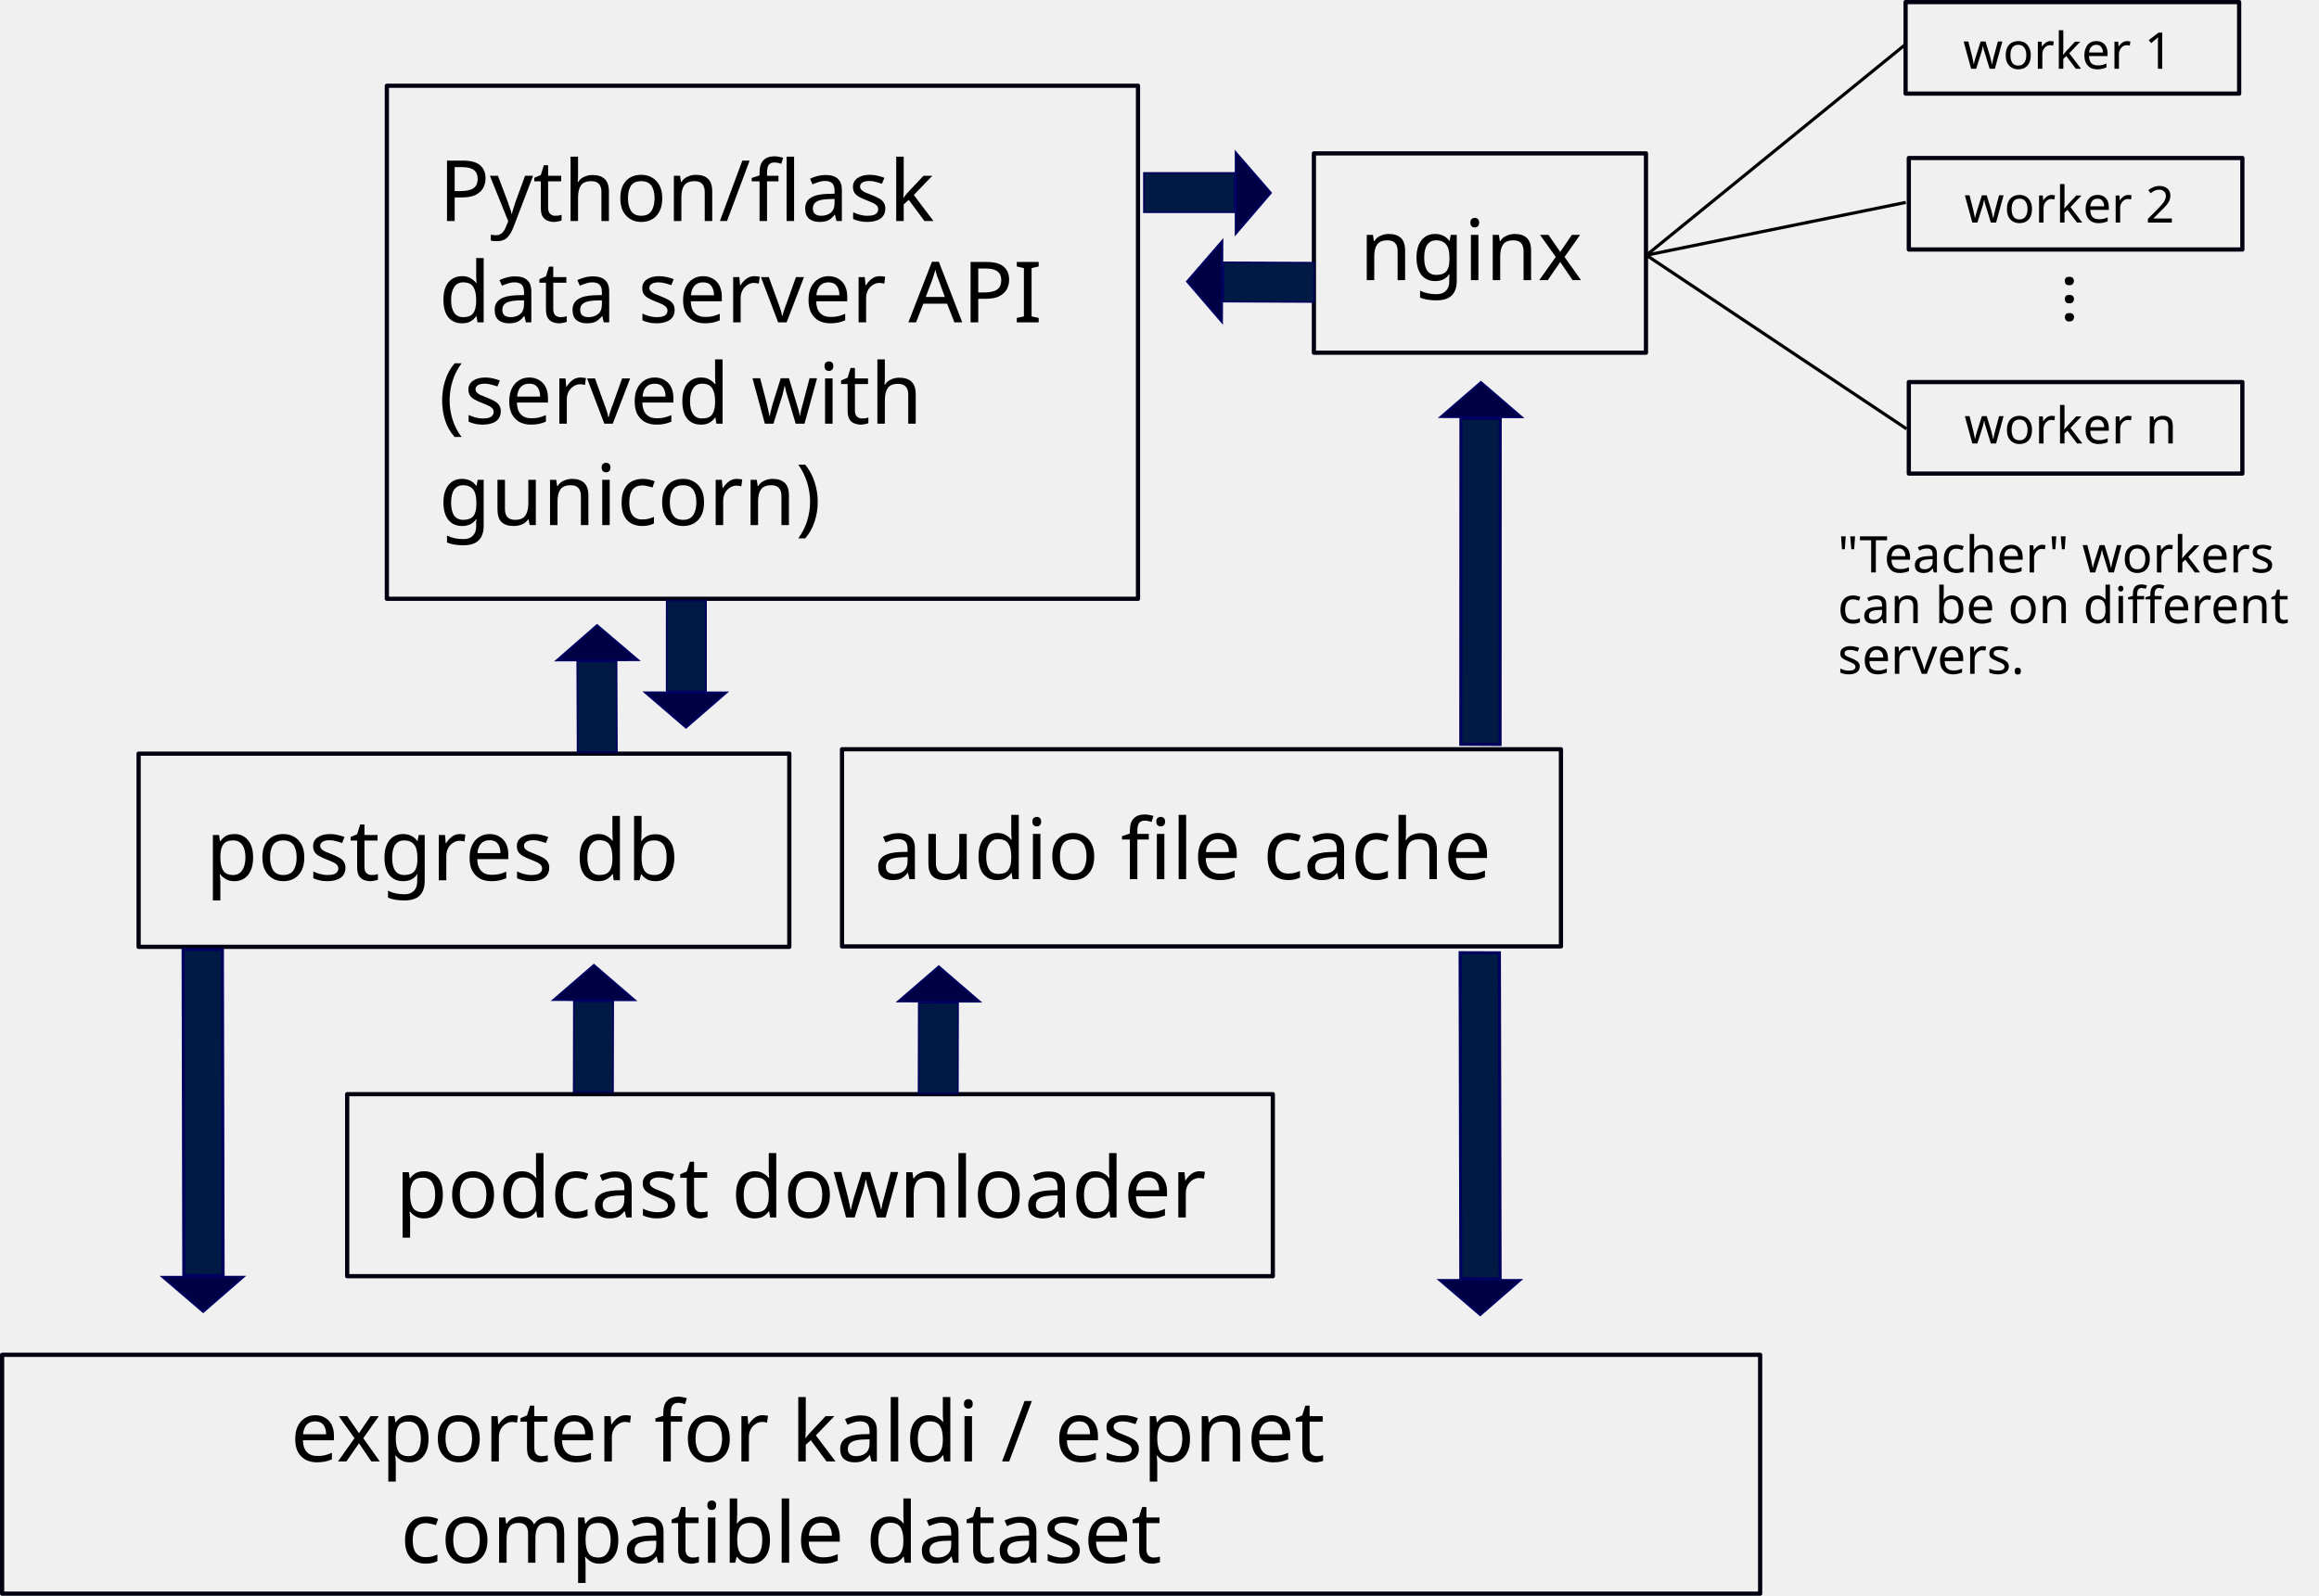
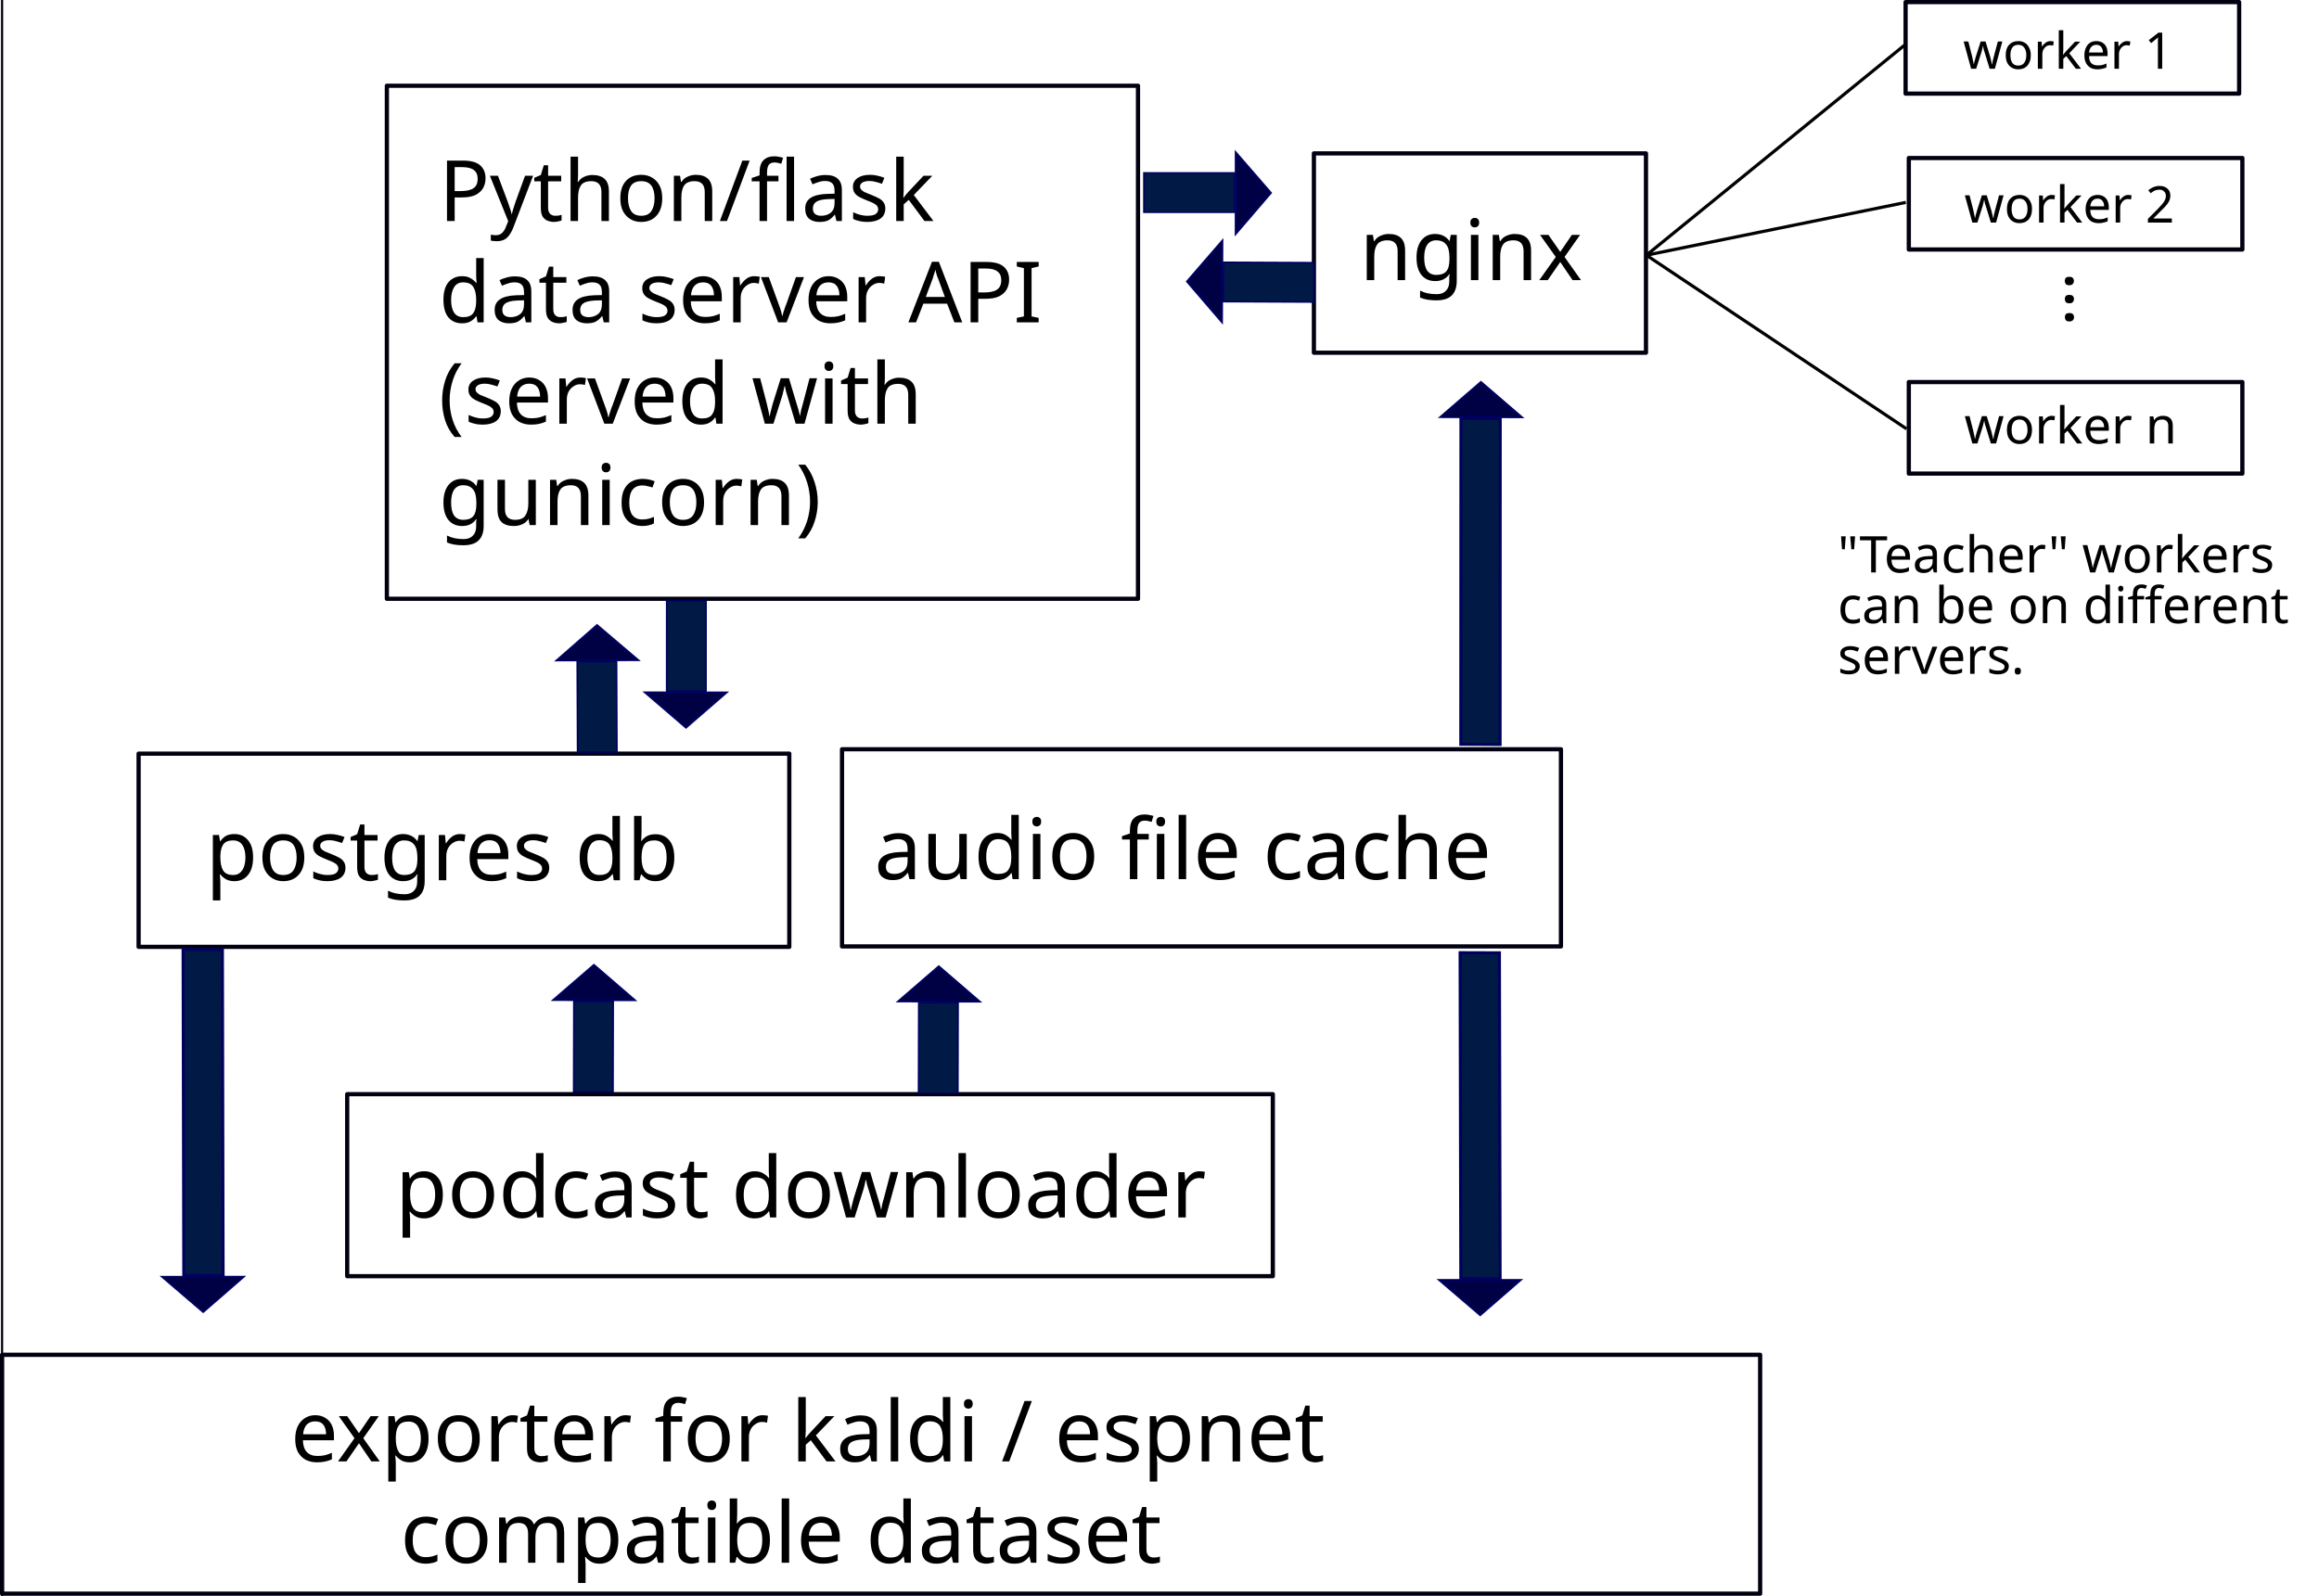
<svg xmlns="http://www.w3.org/2000/svg" width="193.687mm" height="133.316mm" viewBox="0 0 193.687 133.316" version="1.1" id="svg5">
  <defs id="defs2">
    <linearGradient id="linearGradient948">
      <stop style="stop-color:#000000;stop-opacity:1;" offset="0" id="stop946" />
    </linearGradient>
  </defs>
  <g id="layer1" transform="translate(8.744392,-7.145985)">
+     <rect style="fill:#ffffff;fill-opacity:1;stroke:#000010;stroke-width:0.353;stroke-linejoin:round;stroke-miterlimit:4;stroke-dasharray:none;stroke-opacity:1;paint-order:stroke markers fill" id="rect49361" width="193.675" height="133.879" x="-8.48" y="6.881" />
    <rect style="fill:none;fill-opacity:1;stroke:#000010;stroke-width:0.353;stroke-linejoin:round;stroke-miterlimit:4;stroke-dasharray:none;stroke-opacity:1;paint-order:stroke markers fill" id="rect846" width="62.737" height="42.861" x="23.567" y="14.309" />
    <rect style="fill:none;fill-opacity:1;stroke:#000010;stroke-width:0.353;stroke-linejoin:round;stroke-miterlimit:4;stroke-dasharray:none;stroke-opacity:1;paint-order:stroke markers fill" id="rect846-9" width="54.346" height="16.141" x="2.833" y="70.107" />
    <rect style="fill:none;fill-opacity:1;stroke:#000010;stroke-width:0.353;stroke-linejoin:round;stroke-miterlimit:4;stroke-dasharray:none;stroke-opacity:1;paint-order:stroke markers fill" id="rect846-4" width="77.31" height="15.203" x="20.254" y="98.557" />
    <rect style="fill:none;fill-opacity:1;stroke:#000010;stroke-width:0.353;stroke-linejoin:round;stroke-miterlimit:4;stroke-dasharray:none;stroke-opacity:1;paint-order:stroke markers fill" id="rect846-4-1" width="146.834" height="19.956" x="-8.568" y="120.329" />
    <rect style="fill:none;fill-opacity:1;stroke:#000010;stroke-width:0.353;stroke-linejoin:round;stroke-miterlimit:4;stroke-dasharray:none;stroke-opacity:1;paint-order:stroke markers fill" id="rect846-7" width="27.735" height="16.65" x="100.995" y="19.961" />
    <rect style="fill:none;fill-opacity:1;stroke:#000010;stroke-width:0.353;stroke-linejoin:round;stroke-miterlimit:4;stroke-dasharray:none;stroke-opacity:1;paint-order:stroke markers fill" id="rect846-7-4" width="27.859" height="7.644" x="150.414" y="7.322" />
    <rect style="fill:none;fill-opacity:1;stroke:#000010;stroke-width:0.353;stroke-linejoin:round;stroke-miterlimit:4;stroke-dasharray:none;stroke-opacity:1;paint-order:stroke markers fill" id="rect846-7-4-9" width="27.859" height="7.644" x="150.683" y="20.346" />
    <rect style="fill:none;fill-opacity:1;stroke:#000010;stroke-width:0.353;stroke-linejoin:round;stroke-miterlimit:4;stroke-dasharray:none;stroke-opacity:1;paint-order:stroke markers fill" id="rect846-7-4-9-7" width="27.859" height="7.644" x="150.683" y="39.065" />
    <rect style="fill:none;fill-opacity:1;stroke:#000010;stroke-width:0.353;stroke-linejoin:round;stroke-miterlimit:4;stroke-dasharray:none;stroke-opacity:1;paint-order:stroke markers fill" id="rect846-7-6" width="60.046" height="16.471" x="61.583" y="69.741" />
    <text xml:space="preserve" style="font-style:normal;font-weight:normal;font-size:10.583px;line-height:0.8;font-family:sans-serif;fill:#000000;fill-opacity:1;stroke:none;stroke-width:0.265" x="27.903" y="25.61" id="text3654">
      <tspan id="tspan3652" style="font-size:7.056px;stroke-width:0.265" x="27.903" y="25.61">Python/flask</tspan>
      <tspan style="font-size:7.056px;stroke-width:0.265" x="27.903" y="34.077" id="tspan3658">data server API</tspan>
      <tspan style="font-size:7.056px;stroke-width:0.265" x="27.903" y="42.543" id="tspan3660">(served with</tspan>
      <tspan style="font-size:7.056px;stroke-width:0.265" id="tspan6724" x="27.903" y="51.01">gunicorn)</tspan>
    </text>
    <text xml:space="preserve" style="font-style:normal;font-weight:normal;font-size:10.583px;line-height:0.8;font-family:sans-serif;fill:#000000;fill-opacity:1;stroke:none;stroke-width:0.353;stroke-miterlimit:4;stroke-dasharray:none" x="24.291" y="100.391" id="text3654-3">
      <tspan style="font-size:7.056px;stroke-width:0.353;stroke-miterlimit:4;stroke-dasharray:none" id="tspan6724-0" x="24.291" y="100.391" />
      <tspan style="font-size:7.056px;stroke-width:0.353;stroke-miterlimit:4;stroke-dasharray:none" x="24.291" y="108.857" id="tspan12608">podcast downloader</tspan>
    </text>
    <text xml:space="preserve" style="font-style:normal;font-weight:normal;font-size:10.583px;line-height:0.8;font-family:sans-serif;fill:#000000;fill-opacity:1;stroke:none;stroke-width:0.265" x="15.523" y="120.769" id="text3654-3-7">
      <tspan style="font-size:7.056px;stroke-width:0.265" id="tspan6724-0-0" x="15.523" y="120.769" />
      <tspan style="font-size:7.056px;stroke-width:0.265" x="15.523" y="129.235" id="tspan12608-8">exporter for kaldi / espnet</tspan>
      <tspan style="font-size:7.056px;stroke-width:0.265" x="15.523" y="137.702" id="tspan46784">     compatible dataset</tspan>
    </text>
    <text xml:space="preserve" style="font-style:normal;font-weight:normal;font-size:10.583px;line-height:0.8;font-family:sans-serif;fill:#000000;fill-opacity:1;stroke:none;stroke-width:0.265" x="104.816" y="30.551" id="text3654-2">
      <tspan style="font-size:7.056px;stroke-width:0.265" id="tspan6724-1" x="104.816" y="30.551">nginx</tspan>
      <tspan style="font-size:7.056px;stroke-width:0.265" x="104.816" y="39.017" id="tspan8713" />
    </text>
    <text xml:space="preserve" style="font-style:normal;font-weight:normal;font-size:10.583px;line-height:0.8;font-family:sans-serif;fill:#000000;fill-opacity:1;stroke:none;stroke-width:0.265" x="64.277" y="80.595" id="text3654-2-79">
      <tspan style="font-size:7.056px;stroke-width:0.265" id="tspan6724-1-4" x="64.277" y="80.595">audio file cache</tspan>
      <tspan style="font-size:7.056px;stroke-width:0.265" x="64.277" y="89.061" id="tspan18038" />
      <tspan style="font-size:7.056px;stroke-width:0.265" x="64.277" y="97.528" id="tspan8713-1" />
    </text>
    <text xml:space="preserve" style="font-style:normal;font-weight:normal;font-size:10.583px;line-height:0.8;font-family:sans-serif;fill:#000000;fill-opacity:1;stroke:none;stroke-width:0.265" x="8.44" y="80.683" id="text3654-2-7">
      <tspan style="font-size:7.056px;stroke-width:0.265" id="tspan6724-1-3" x="8.44" y="80.683">postgres db</tspan>
      <tspan style="font-size:7.056px;stroke-width:0.265" x="8.44" y="89.15" id="tspan8713-7" />
    </text>
    <rect style="fill:#001945;fill-opacity:1;stroke:#00005f;stroke-width:0.132;stroke-opacity:1" id="rect4176-0" width="7.567" height="3.286" x="86.796" y="21.592" />
    <path style="fill:#000044;fill-opacity:1;fill-rule:evenodd;stroke:#000061;stroke-width:0.165px;stroke-linecap:butt;stroke-linejoin:miter;stroke-opacity:1" d="m 94.466,26.68 2.935,-3.42 -2.932,-3.38 z" id="path4180-4" />
    <rect style="fill:#001945;fill-opacity:1;stroke:#00005f;stroke-width:0.132;stroke-opacity:1" id="rect4176-0-8" width="7.567" height="3.286" x="-101.138" y="-31.928" transform="rotate(-179.7453)" />
    <path style="fill:#000044;fill-opacity:1;fill-rule:evenodd;stroke:#000061;stroke-width:0.165px;stroke-linecap:butt;stroke-linejoin:miter;stroke-opacity:1" d="m 93.348,27.256 -2.95,3.407 2.917,3.393 z" id="path4180-4-4" />
    <rect style="fill:#001945;fill-opacity:1;stroke:#00005f;stroke-width:0.132;stroke-opacity:1" id="rect4176-0-83" width="7.567" height="3.286" x="-70.138" y="39.219" transform="rotate(-90.22678)" />
    <path style="fill:#000044;fill-opacity:1;fill-rule:evenodd;stroke:#000061;stroke-width:0.165px;stroke-linecap:butt;stroke-linejoin:miter;stroke-opacity:1" d="m 44.553,62.292 -3.432,-2.921 -3.368,2.945 z" id="path4180-4-5" />
    <rect style="fill:#001945;fill-opacity:1;stroke:#00005f;stroke-width:0.132;stroke-opacity:1" id="rect4176-0-8-00" width="7.567" height="3.286" x="57.303" y="-50.253" transform="rotate(90.0279)" />
    <path style="fill:#000044;fill-opacity:1;fill-rule:evenodd;stroke:#000061;stroke-width:0.165px;stroke-linecap:butt;stroke-linejoin:miter;stroke-opacity:1" d="m 45.134,64.995 3.418,2.936 3.381,-2.93 z" id="path4180-4-4-6" />
    <rect style="fill:#001945;fill-opacity:1;stroke:#00005f;stroke-width:0.132;stroke-opacity:1" id="rect4176-0-8-0" width="7.567" height="3.286" x="-98.326" y="68.196" transform="rotate(-89.87053)" />
    <path style="fill:#000044;fill-opacity:1;fill-rule:evenodd;stroke:#000061;stroke-width:0.165px;stroke-linecap:butt;stroke-linejoin:miter;stroke-opacity:1" d="M 73.078,90.821 69.665,87.879 66.279,90.803 Z" id="path4180-4-4-5" />
    <rect style="fill:#001945;fill-opacity:1;stroke:#00005f;stroke-width:0.132;stroke-opacity:1" id="rect4176-0-8-0-1" width="7.567" height="3.286" x="-98.272" y="39.392" transform="rotate(-89.87053)" />
    <path style="fill:#000044;fill-opacity:1;fill-rule:evenodd;stroke:#000061;stroke-width:0.165px;stroke-linecap:butt;stroke-linejoin:miter;stroke-opacity:1" d="M 44.274,90.702 40.861,87.76 37.474,90.684 Z" id="path4180-4-4-5-0" />
    <rect style="fill:#001945;fill-opacity:1;stroke:#00005f;stroke-width:0.25;stroke-opacity:1" id="rect4176-0-4" width="27.231" height="3.286" x="-68.666" y="113.294" transform="matrix(4.486114e-4,-0.9999999,0.9999831,0.00580893,0,0)" />
    <path style="fill:#000044;fill-opacity:1;fill-rule:evenodd;stroke:#000061;stroke-width:0.165px;stroke-linecap:butt;stroke-linejoin:miter;stroke-opacity:1" d="m 118.361,41.999 -3.415,-2.94 -3.385,2.927 z" id="path4180-4-7" />
    <rect style="fill:#001945;fill-opacity:1;stroke:#00005f;stroke-width:0.25;stroke-opacity:1" id="rect4176-0-4-4" width="27.231" height="3.286" x="86.372" y="-116.306" transform="matrix(0.00214461,0.9999977,-0.9999948,-0.00321573,0,0)" />
    <path style="fill:#000044;fill-opacity:1;fill-rule:evenodd;stroke:#000061;stroke-width:0.165px;stroke-linecap:butt;stroke-linejoin:miter;stroke-opacity:1" d="m 111.462,114.084 3.423,2.931 3.377,-2.935 z" id="path4180-4-7-7" />
    <rect style="fill:#001945;fill-opacity:1;stroke:#00005f;stroke-width:0.25;stroke-opacity:1" id="rect4176-0-4-4-9" width="27.231" height="3.286" x="86.448" y="-9.647" transform="matrix(0.00214461,0.9999977,-0.9999948,-0.00321573,0,0)" />
    <path style="fill:#000044;fill-opacity:1;fill-rule:evenodd;stroke:#000061;stroke-width:0.165px;stroke-linecap:butt;stroke-linejoin:miter;stroke-opacity:1" d="m 4.803,113.817 3.423,2.931 3.377,-2.935 z" id="path4180-4-7-7-8" />
    <path style="fill:none;stroke:#000000;stroke-width:0.265px;stroke-linecap:butt;stroke-linejoin:miter;stroke-opacity:1" d="M 128.763,28.465 150.38,10.876" id="path27727" />
    <path style="fill:none;stroke:#000000;stroke-width:0.265px;stroke-linecap:butt;stroke-linejoin:miter;stroke-opacity:1" d="m 128.763,28.465 21.731,14.508" id="path27727-2" />
    <path style="fill:none;stroke:#000000;stroke-width:0.265px;stroke-linecap:butt;stroke-linejoin:miter;stroke-opacity:1" d="m 128.763,28.465 21.67,-4.41" id="path27727-2-3" />
    <text xml:space="preserve" style="font-style:normal;font-weight:normal;font-size:4.233px;line-height:1.25;font-family:sans-serif;fill:#000000;fill-opacity:1;stroke:none;stroke-width:0.265" x="155.214" y="12.89" id="text29212">
      <tspan id="tspan29210" style="font-size:4.233px;stroke-width:0.265" x="155.214" y="12.89">worker 1</tspan>
    </text>
    <text xml:space="preserve" style="font-style:normal;font-weight:normal;font-size:4.233px;line-height:1.25;font-family:sans-serif;fill:#000000;fill-opacity:1;stroke:none;stroke-width:0.265" x="155.317" y="25.744" id="text29212-0">
      <tspan id="tspan29210-4" style="font-size:4.233px;stroke-width:0.265" x="155.317" y="25.744">worker 2</tspan>
    </text>
    <text xml:space="preserve" style="font-style:normal;font-weight:normal;font-size:4.233px;line-height:1.25;font-family:sans-serif;fill:#000000;fill-opacity:1;stroke:none;stroke-width:0.265" x="155.317" y="44.194" id="text29212-0-0">
      <tspan style="font-size:4.233px;stroke-width:0.265" x="155.317" y="44.194" id="tspan35124">worker n</tspan>
    </text>
    <text xml:space="preserve" style="font-style:normal;font-weight:normal;font-size:10.583px;line-height:0;font-family:sans-serif;fill:#000000;fill-opacity:1;stroke:none;stroke-width:0.265" x="144.741" y="54.971" id="text32024">
      <tspan id="tspan32022" style="font-size:4.233px;line-height:1;stroke-width:0.265" x="144.741" y="54.971">"Teacher" workers</tspan>
      <tspan style="font-size:4.233px;line-height:1;stroke-width:0.265" x="144.741" y="59.204" id="tspan32026">can be on different</tspan>
      <tspan style="font-size:4.233px;line-height:1;stroke-width:0.265" id="tspan33328" x="144.741" y="63.437">servers.</tspan>
    </text>
    <text xml:space="preserve" style="font-style:normal;font-weight:normal;font-size:5.644px;line-height:1;font-family:sans-serif;fill:#000000;fill-opacity:1;stroke:none;stroke-width:0.265" x="30.427" y="-163.682" id="text36144" transform="rotate(89.80429)">
      <tspan id="tspan36142" style="font-size:5.644px;stroke-width:0.265" x="30.427" y="-163.682">...</tspan>
    </text>
  </g>
</svg>
